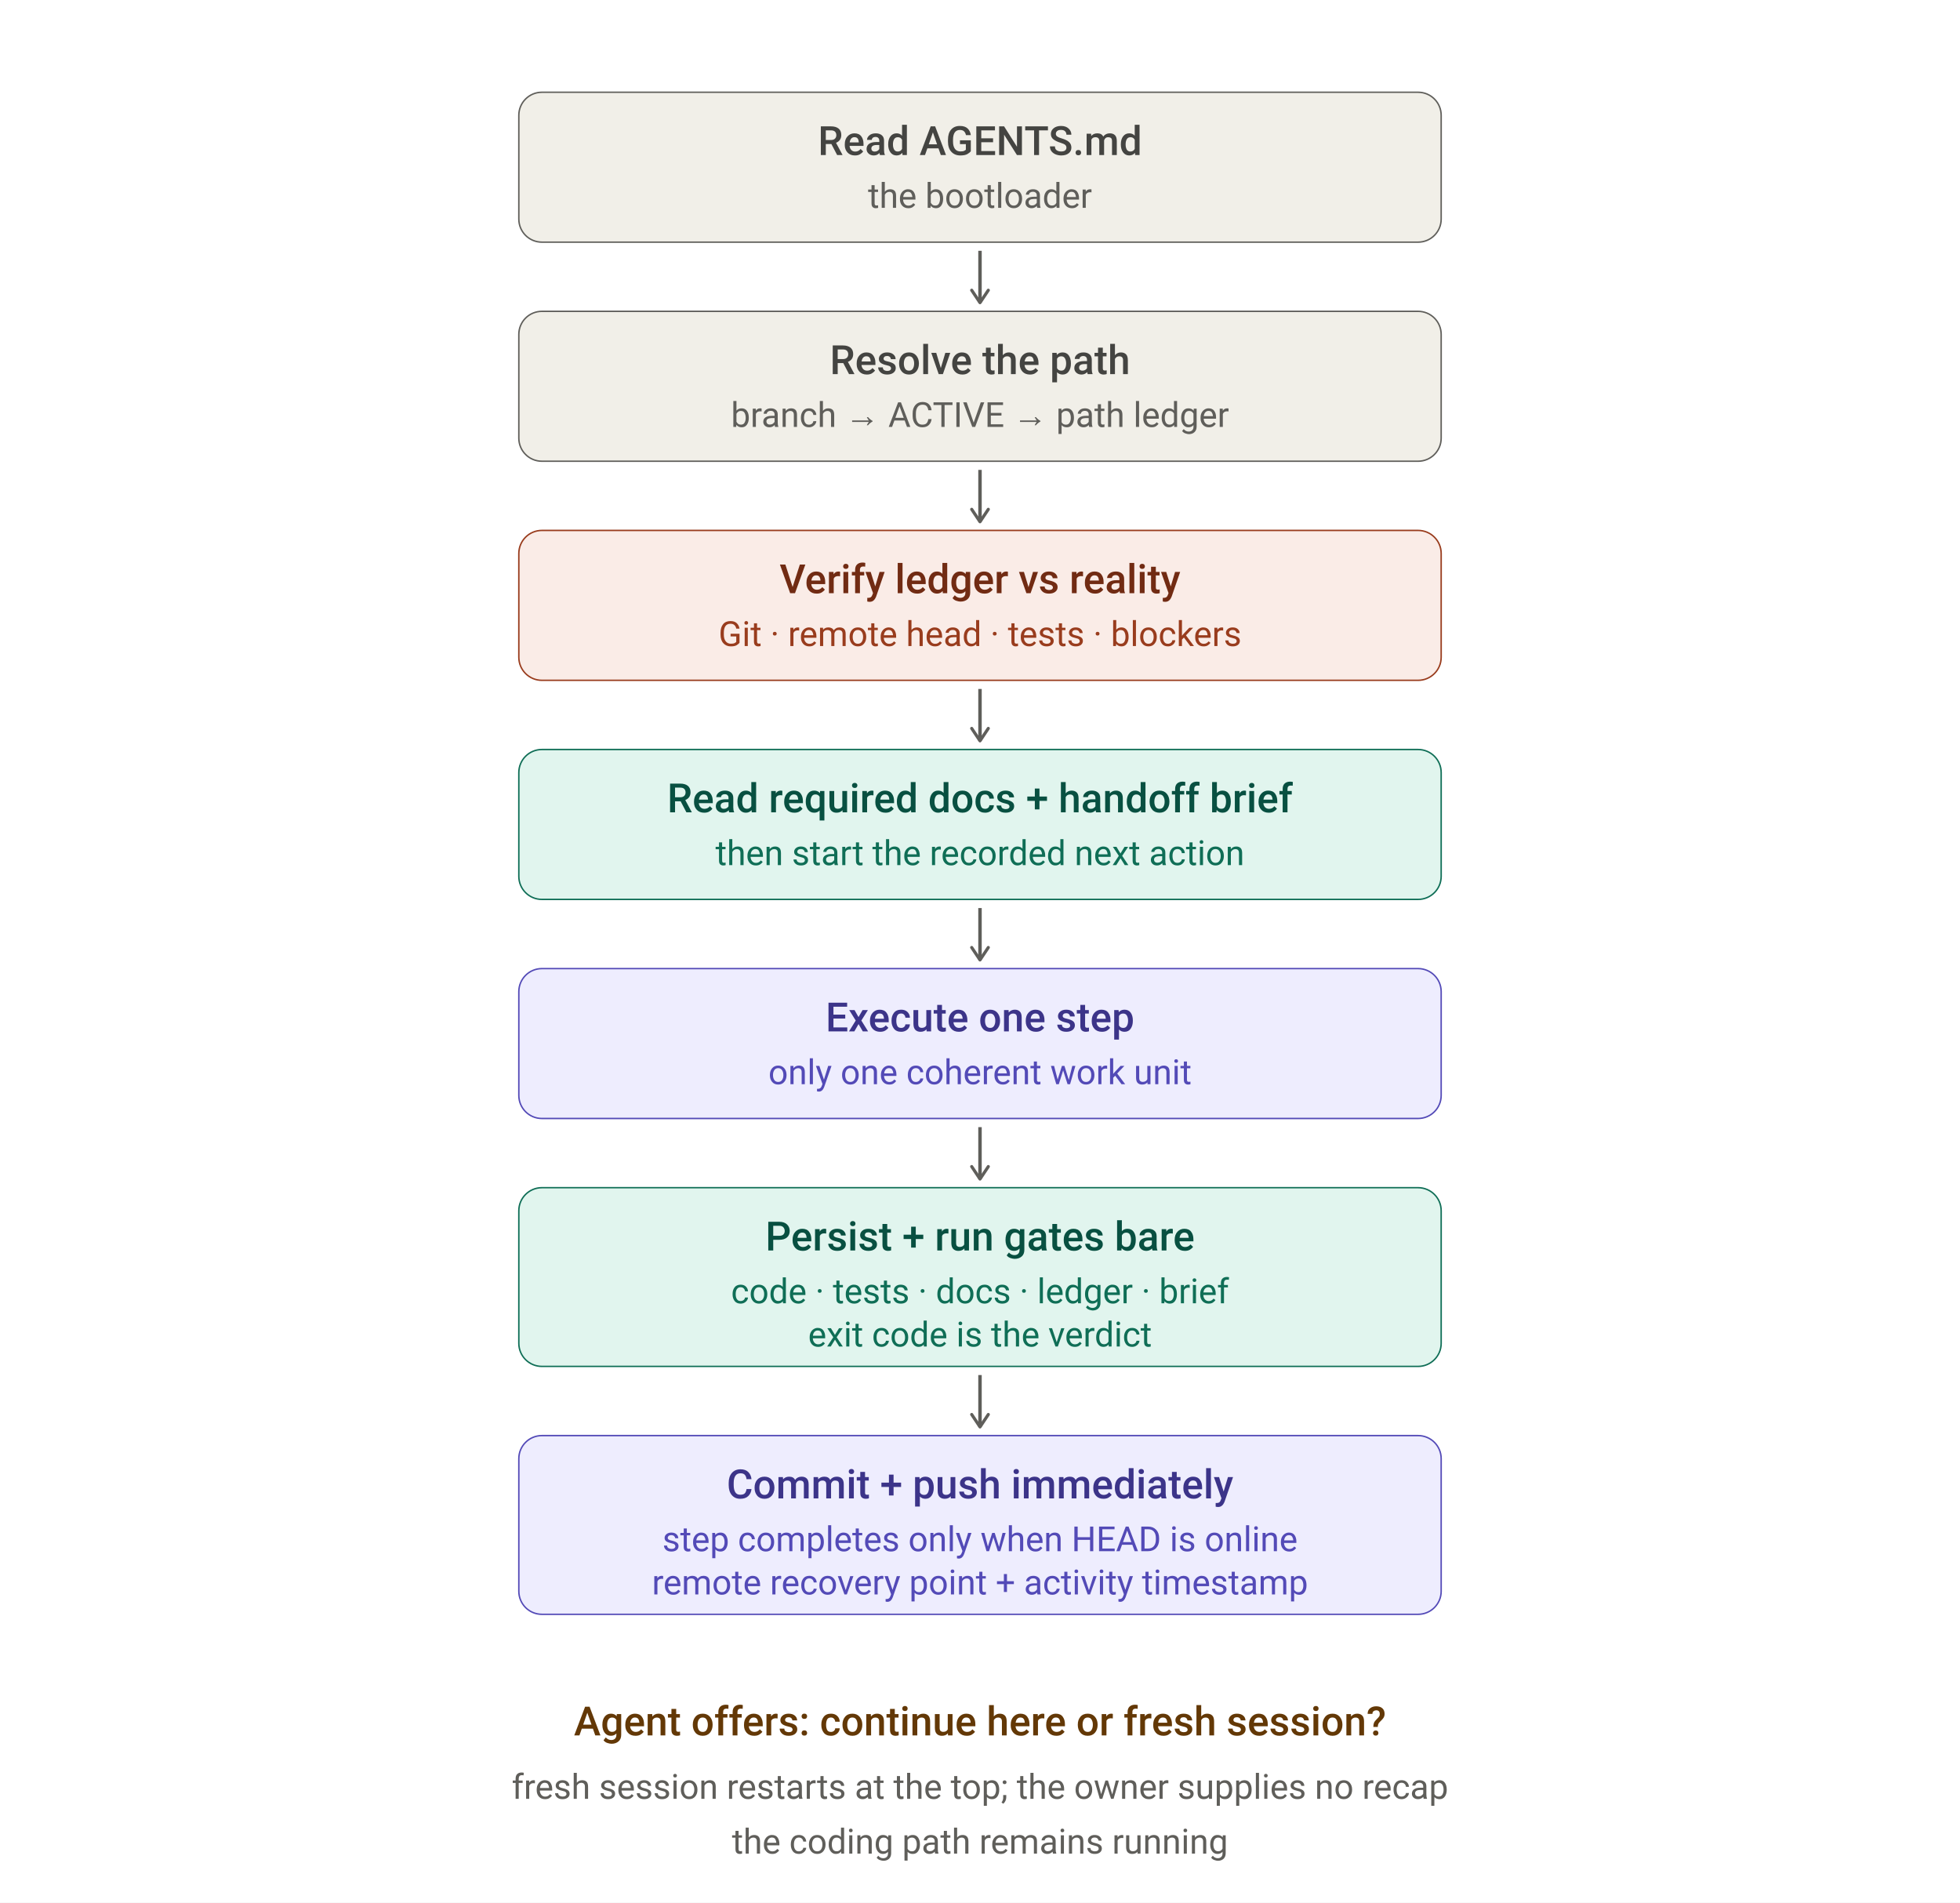
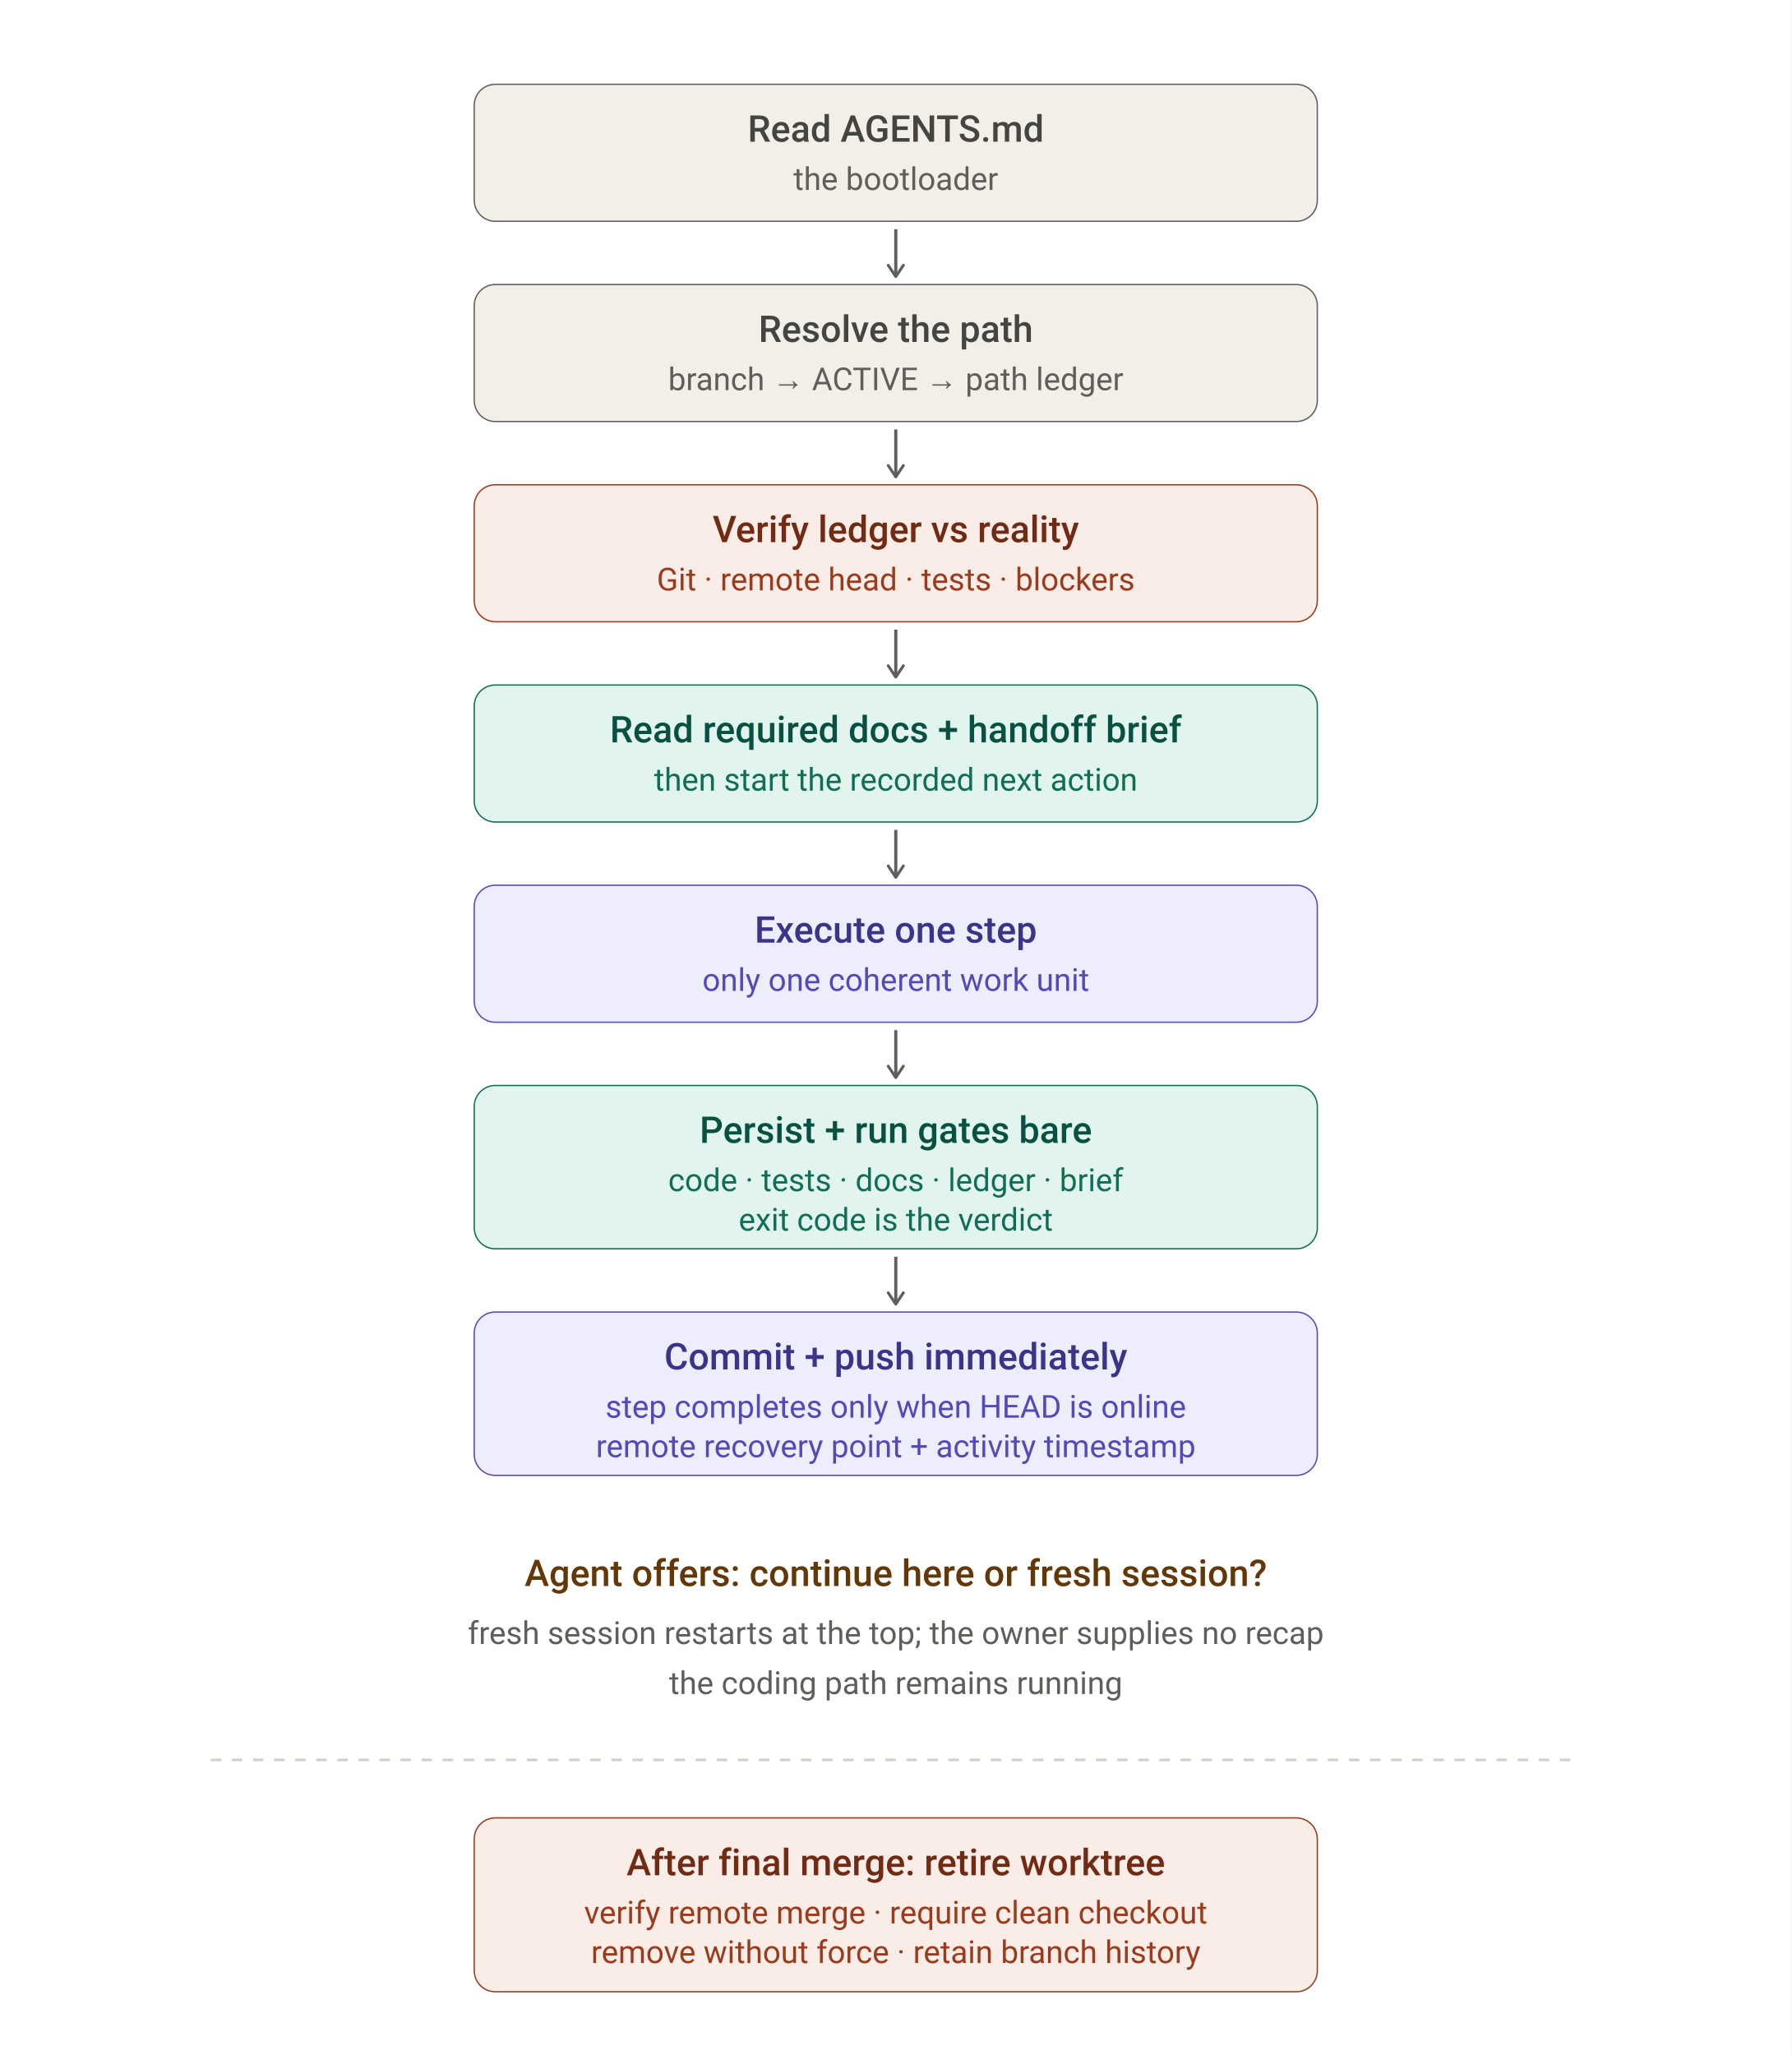
- <svg xmlns="http://www.w3.org/2000/svg" width="680" height="660" viewBox="0 0 680 660" role="img">
+ <svg xmlns="http://www.w3.org/2000/svg" width="680" height="780" viewBox="0 0 680 780" role="img">
  <defs>
    <marker id="arrow" viewBox="0 0 10 10" refX="8" refY="5" markerWidth="6" markerHeight="6" orient="auto-start-reverse">
      <path d="M2 1L8 5L2 9" fill="none" stroke="#5F5E5A" stroke-width="1.5" stroke-linecap="round" stroke-linejoin="round" />
    </marker>
    <style>text{font-family:-apple-system,"Segoe UI",Roboto,"Helvetica Neue",Arial,sans-serif}.th{font-size:14px;font-weight:500}.ts{font-size:12px;font-weight:400}</style>
  </defs>
-   <rect x="0" y="0" width="680" height="660" fill="#FFFFFF" />
+   <rect x="0" y="0" width="680" height="780" fill="#FFFFFF" />
  <rect x="180" y="32" width="320" height="52" rx="8" fill="#F1EFE8" stroke="#5F5E5A" stroke-width="0.5" />
  <text class="th" x="340" y="49" text-anchor="middle" dominant-baseline="central" fill="#444441">Read AGENTS.md</text>
  <text class="ts" x="340" y="68" text-anchor="middle" dominant-baseline="central" fill="#5F5E5A">the bootloader</text>
  <line x1="340" y1="87" x2="340" y2="105" stroke="#5F5E5A" stroke-width="1.2" marker-end="url(#arrow)" />
  <rect x="180" y="108" width="320" height="52" rx="8" fill="#F1EFE8" stroke="#5F5E5A" stroke-width="0.5" />
  <text class="th" x="340" y="125" text-anchor="middle" dominant-baseline="central" fill="#444441">Resolve the path</text>
  <text class="ts" x="340" y="144" text-anchor="middle" dominant-baseline="central" fill="#5F5E5A">branch → ACTIVE → path ledger</text>
  <line x1="340" y1="163" x2="340" y2="181" stroke="#5F5E5A" stroke-width="1.2" marker-end="url(#arrow)" />
  <rect x="180" y="184" width="320" height="52" rx="8" fill="#FAECE7" stroke="#993C1D" stroke-width="0.5" />
  <text class="th" x="340" y="201" text-anchor="middle" dominant-baseline="central" fill="#712B13">Verify ledger vs reality</text>
  <text class="ts" x="340" y="220" text-anchor="middle" dominant-baseline="central" fill="#993C1D">Git · remote head · tests · blockers</text>
  <line x1="340" y1="239" x2="340" y2="257" stroke="#5F5E5A" stroke-width="1.2" marker-end="url(#arrow)" />
  <rect x="180" y="260" width="320" height="52" rx="8" fill="#E1F5EE" stroke="#0F6E56" stroke-width="0.5" />
  <text class="th" x="340" y="277" text-anchor="middle" dominant-baseline="central" fill="#085041">Read required docs + handoff brief</text>
  <text class="ts" x="340" y="296" text-anchor="middle" dominant-baseline="central" fill="#0F6E56">then start the recorded next action</text>
  <line x1="340" y1="315" x2="340" y2="333" stroke="#5F5E5A" stroke-width="1.2" marker-end="url(#arrow)" />
  <rect x="180" y="336" width="320" height="52" rx="8" fill="#EEEDFE" stroke="#534AB7" stroke-width="0.5" />
  <text class="th" x="340" y="353" text-anchor="middle" dominant-baseline="central" fill="#3C3489">Execute one step</text>
  <text class="ts" x="340" y="372" text-anchor="middle" dominant-baseline="central" fill="#534AB7">only one coherent work unit</text>
  <line x1="340" y1="391" x2="340" y2="409" stroke="#5F5E5A" stroke-width="1.2" marker-end="url(#arrow)" />
  <rect x="180" y="412" width="320" height="62" rx="8" fill="#E1F5EE" stroke="#0F6E56" stroke-width="0.5" />
  <text class="th" x="340" y="429" text-anchor="middle" dominant-baseline="central" fill="#085041">Persist + run gates bare</text>
  <text class="ts" x="340" y="448" text-anchor="middle" dominant-baseline="central" fill="#0F6E56">code · tests · docs · ledger · brief</text>
  <text class="ts" x="340" y="463" text-anchor="middle" dominant-baseline="central" fill="#0F6E56">exit code is the verdict</text>
  <line x1="340" y1="477" x2="340" y2="495" stroke="#5F5E5A" stroke-width="1.2" marker-end="url(#arrow)" />
  <rect x="180" y="498" width="320" height="62" rx="8" fill="#EEEDFE" stroke="#534AB7" stroke-width="0.5" />
  <text class="th" x="340" y="515" text-anchor="middle" dominant-baseline="central" fill="#3C3489">Commit + push immediately</text>
  <text class="ts" x="340" y="534" text-anchor="middle" dominant-baseline="central" fill="#534AB7">step completes only when HEAD is online</text>
  <text class="ts" x="340" y="549" text-anchor="middle" dominant-baseline="central" fill="#534AB7">remote recovery point + activity timestamp</text>
  <text class="th" x="340" y="602" text-anchor="middle" fill="#633806">Agent offers: continue here or fresh session?</text>
  <text class="ts" x="340" y="624" text-anchor="middle" fill="#5F5E5A">fresh session restarts at the top; the owner supplies no recap</text>
  <text class="ts" x="340" y="643" text-anchor="middle" fill="#5F5E5A">the coding path remains running</text>
+   <line x1="80" y1="668" x2="600" y2="668" stroke="#D3D1C7" stroke-width="1" stroke-dasharray="4 4" />
+   <rect x="180" y="690" width="320" height="66" rx="8" fill="#FAECE7" stroke="#993C1D" stroke-width="0.5" />
+   <text class="th" x="340" y="707" text-anchor="middle" dominant-baseline="central" fill="#712B13">After final merge: retire worktree</text>
+   <text class="ts" x="340" y="726" text-anchor="middle" dominant-baseline="central" fill="#993C1D">verify remote merge · require clean checkout</text>
+   <text class="ts" x="340" y="741" text-anchor="middle" dominant-baseline="central" fill="#993C1D">remove without force · retain branch history</text>
</svg>
